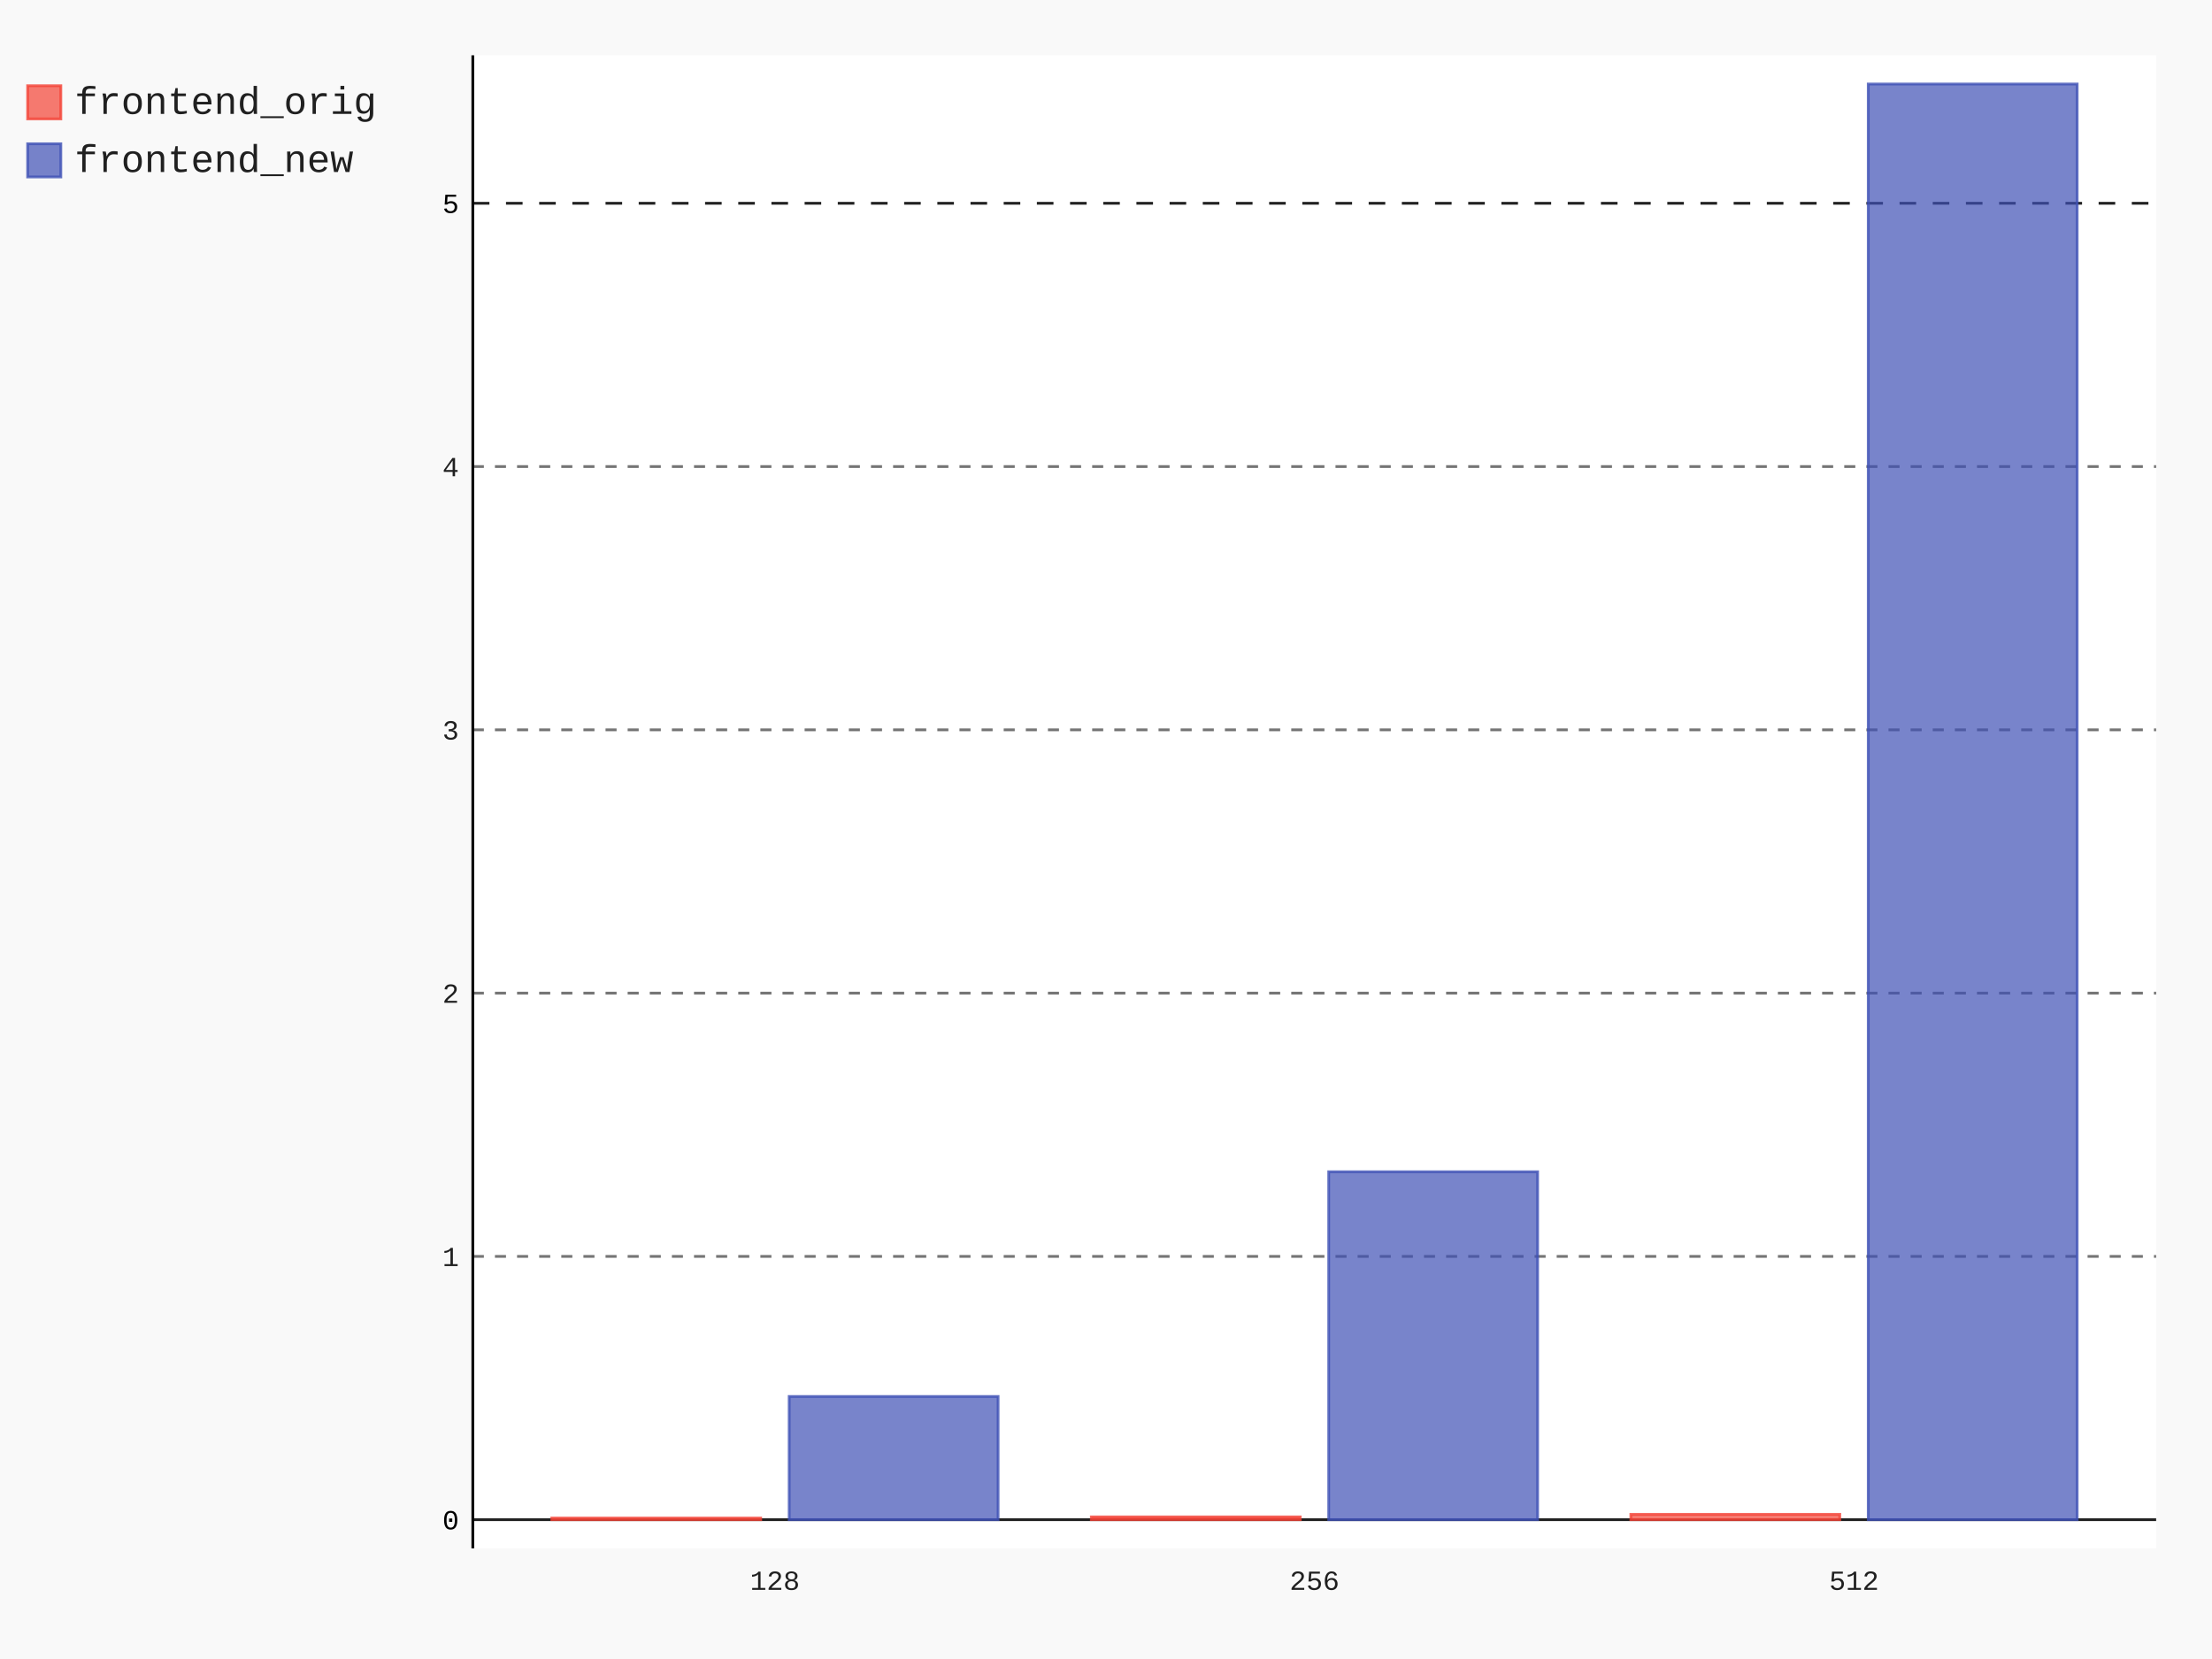
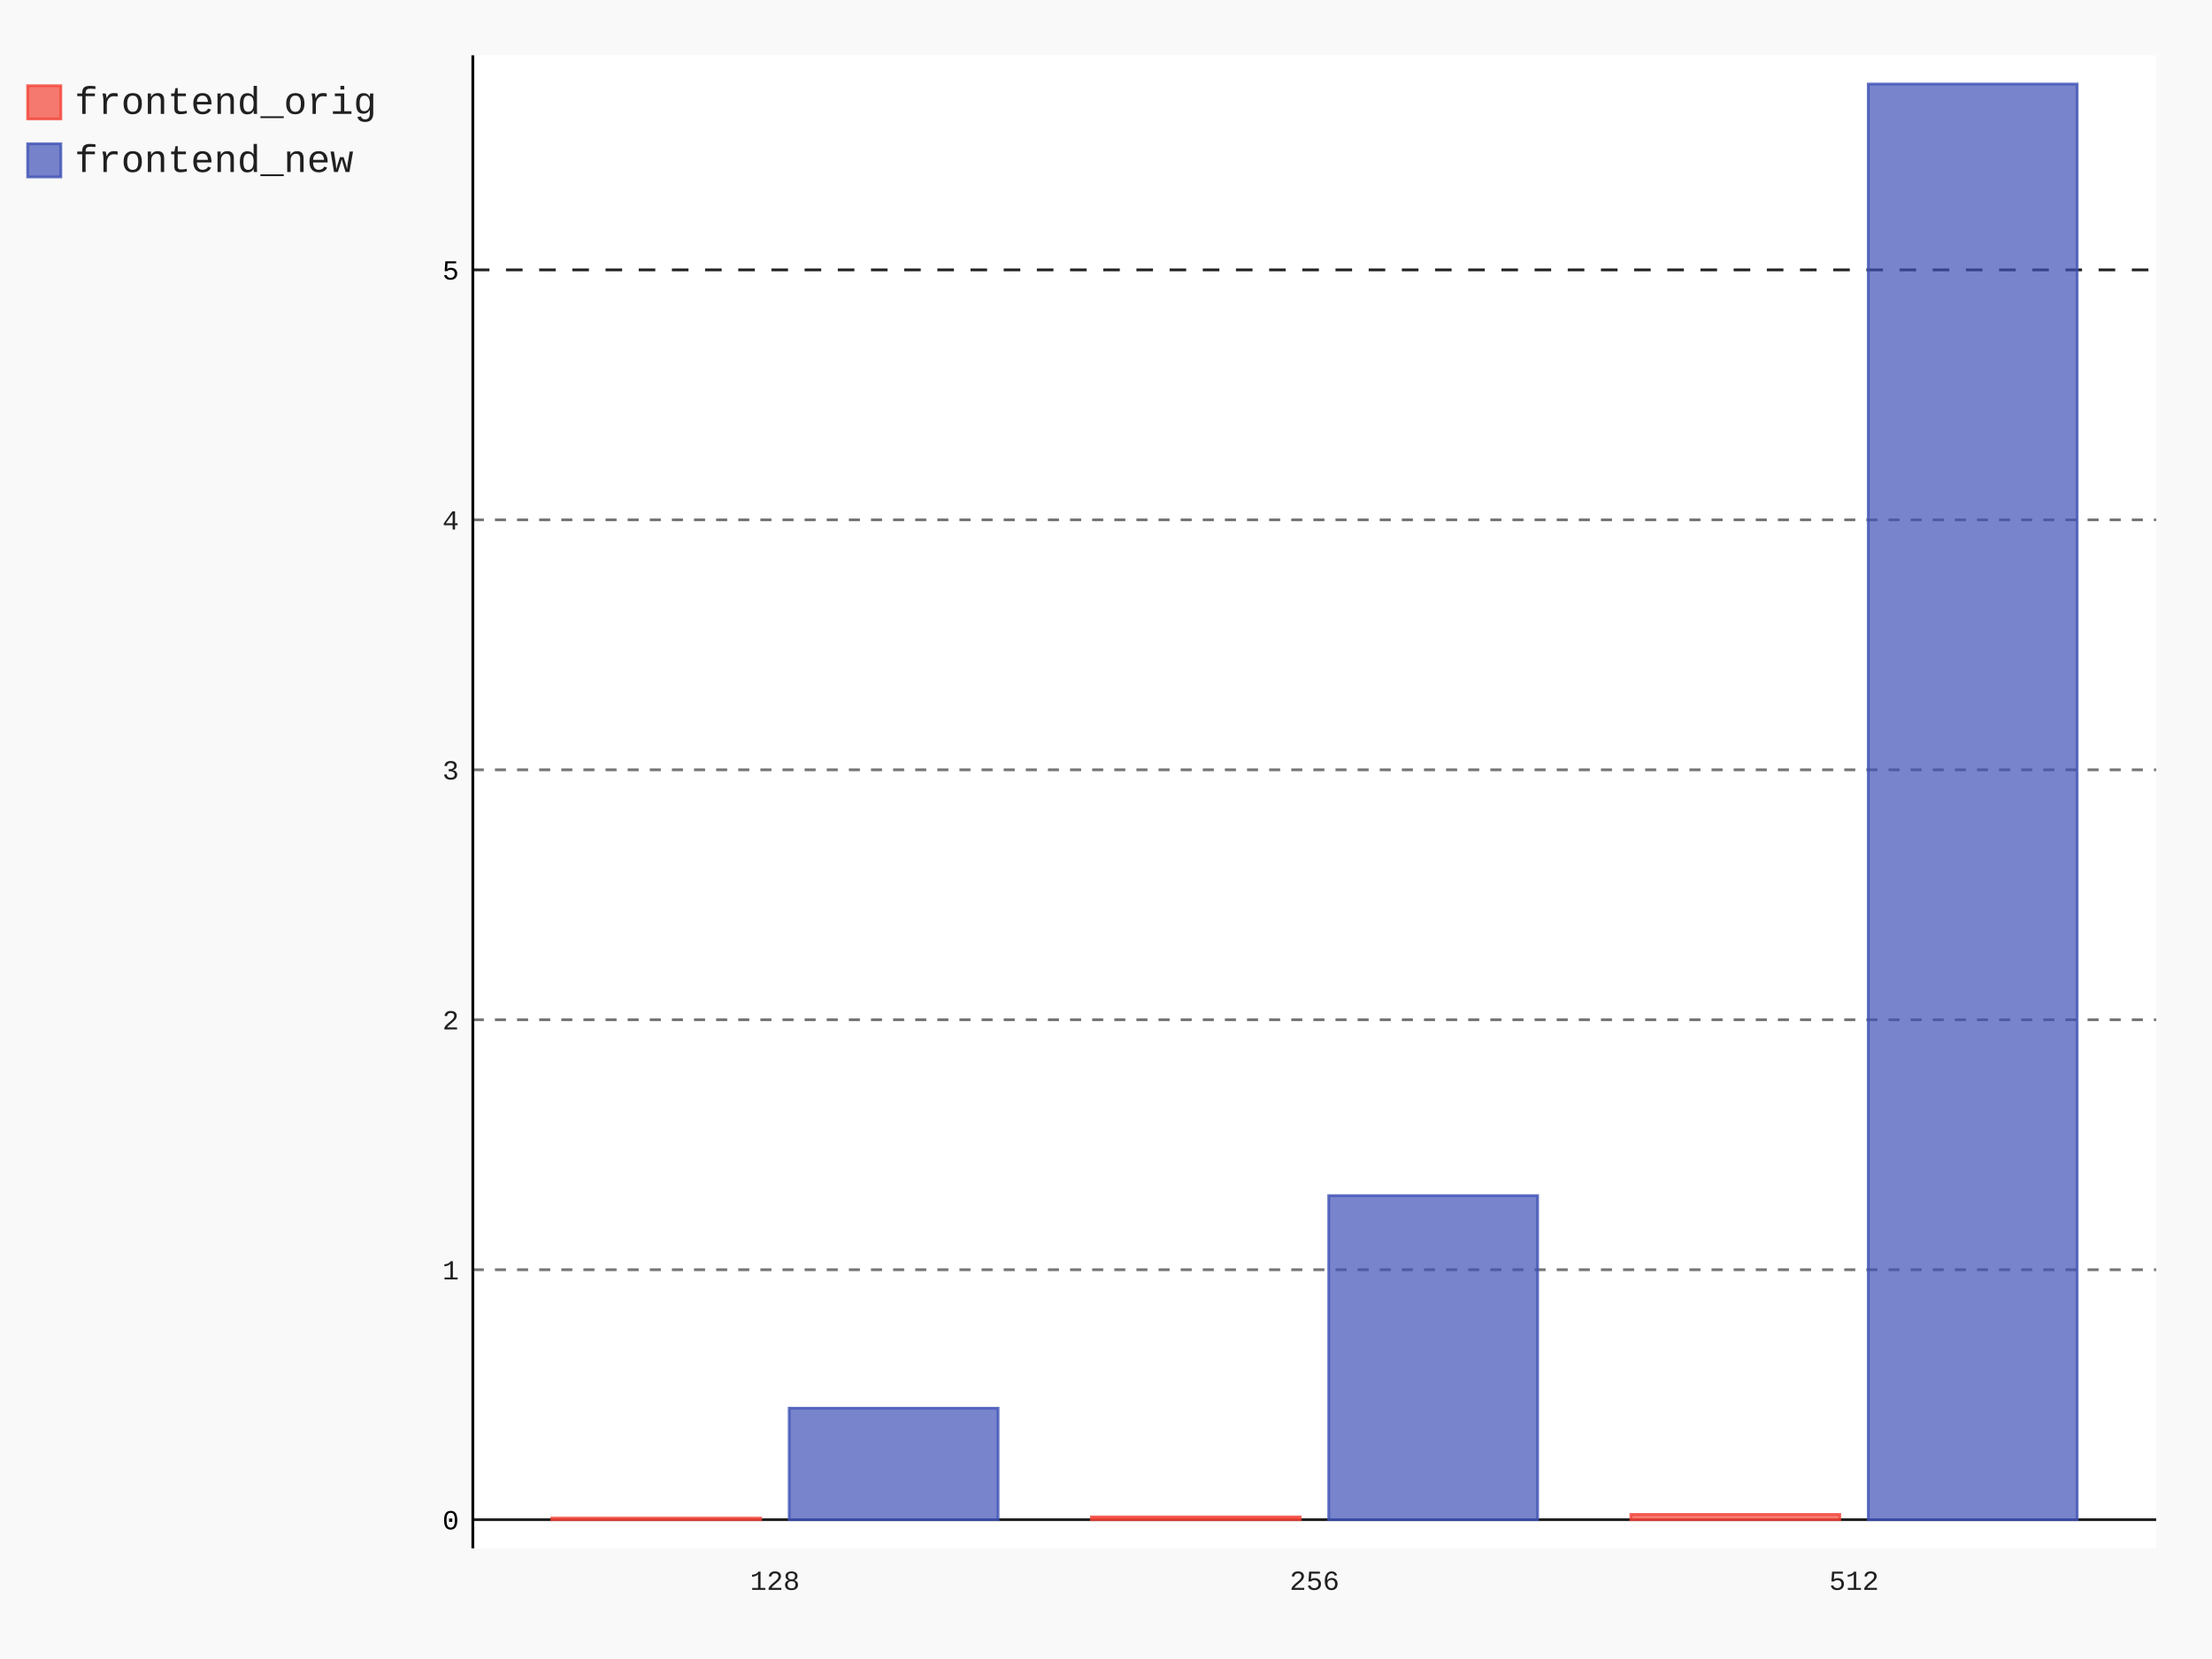
- <svg xmlns="http://www.w3.org/2000/svg" id="chart-b84afabf-52a7-40bc-8c02-ac4cc936ef12" class="pygal-chart" viewBox="0 0 800 600">
+ <svg xmlns="http://www.w3.org/2000/svg" id="chart-4db7bcdb-f0ef-4508-9b83-d6a63d598b50" class="pygal-chart" viewBox="0 0 800 600">
  <defs>
-     <style type="text/css">#chart-b84afabf-52a7-40bc-8c02-ac4cc936ef12{-webkit-user-select:none;-webkit-font-smoothing:antialiased;font-family:Consolas,"Liberation Mono",Menlo,Courier,monospace}#chart-b84afabf-52a7-40bc-8c02-ac4cc936ef12 .title{font-family:Consolas,"Liberation Mono",Menlo,Courier,monospace;font-size:16px}#chart-b84afabf-52a7-40bc-8c02-ac4cc936ef12 .legends .legend text{font-family:Consolas,"Liberation Mono",Menlo,Courier,monospace;font-size:14px}#chart-b84afabf-52a7-40bc-8c02-ac4cc936ef12 .axis text{font-family:Consolas,"Liberation Mono",Menlo,Courier,monospace;font-size:10px}#chart-b84afabf-52a7-40bc-8c02-ac4cc936ef12 .axis text.major{font-family:Consolas,"Liberation Mono",Menlo,Courier,monospace;font-size:10px}#chart-b84afabf-52a7-40bc-8c02-ac4cc936ef12 .text-overlay text.value{font-family:Consolas,"Liberation Mono",Menlo,Courier,monospace;font-size:16px}#chart-b84afabf-52a7-40bc-8c02-ac4cc936ef12 .text-overlay text.label{font-family:Consolas,"Liberation Mono",Menlo,Courier,monospace;font-size:10px}#chart-b84afabf-52a7-40bc-8c02-ac4cc936ef12 .tooltip{font-family:Consolas,"Liberation Mono",Menlo,Courier,monospace;font-size:14px}#chart-b84afabf-52a7-40bc-8c02-ac4cc936ef12 text.no_data{font-family:Consolas,"Liberation Mono",Menlo,Courier,monospace;font-size:64px}
- #chart-b84afabf-52a7-40bc-8c02-ac4cc936ef12{background-color:rgba(249,249,249,1)}#chart-b84afabf-52a7-40bc-8c02-ac4cc936ef12 path,#chart-b84afabf-52a7-40bc-8c02-ac4cc936ef12 line,#chart-b84afabf-52a7-40bc-8c02-ac4cc936ef12 rect,#chart-b84afabf-52a7-40bc-8c02-ac4cc936ef12 circle{-webkit-transition:150ms;-moz-transition:150ms;transition:150ms}#chart-b84afabf-52a7-40bc-8c02-ac4cc936ef12 .graph &gt; .background{fill:rgba(249,249,249,1)}#chart-b84afabf-52a7-40bc-8c02-ac4cc936ef12 .plot &gt; .background{fill:rgba(255,255,255,1)}#chart-b84afabf-52a7-40bc-8c02-ac4cc936ef12 .graph{fill:rgba(0,0,0,.87)}#chart-b84afabf-52a7-40bc-8c02-ac4cc936ef12 text.no_data{fill:rgba(0,0,0,1)}#chart-b84afabf-52a7-40bc-8c02-ac4cc936ef12 .title{fill:rgba(0,0,0,1)}#chart-b84afabf-52a7-40bc-8c02-ac4cc936ef12 .legends .legend text{fill:rgba(0,0,0,.87)}#chart-b84afabf-52a7-40bc-8c02-ac4cc936ef12 .legends .legend:hover text{fill:rgba(0,0,0,1)}#chart-b84afabf-52a7-40bc-8c02-ac4cc936ef12 .axis .line{stroke:rgba(0,0,0,1)}#chart-b84afabf-52a7-40bc-8c02-ac4cc936ef12 .axis .guide.line{stroke:rgba(0,0,0,.54)}#chart-b84afabf-52a7-40bc-8c02-ac4cc936ef12 .axis .major.line{stroke:rgba(0,0,0,.87)}#chart-b84afabf-52a7-40bc-8c02-ac4cc936ef12 .axis text.major{fill:rgba(0,0,0,1)}#chart-b84afabf-52a7-40bc-8c02-ac4cc936ef12 .axis.y .guides:hover .guide.line,#chart-b84afabf-52a7-40bc-8c02-ac4cc936ef12 .line-graph .axis.x .guides:hover .guide.line,#chart-b84afabf-52a7-40bc-8c02-ac4cc936ef12 .stackedline-graph .axis.x .guides:hover .guide.line,#chart-b84afabf-52a7-40bc-8c02-ac4cc936ef12 .xy-graph .axis.x .guides:hover .guide.line{stroke:rgba(0,0,0,1)}#chart-b84afabf-52a7-40bc-8c02-ac4cc936ef12 .axis .guides:hover text{fill:rgba(0,0,0,1)}#chart-b84afabf-52a7-40bc-8c02-ac4cc936ef12 .reactive{fill-opacity:.7;stroke-opacity:.8}#chart-b84afabf-52a7-40bc-8c02-ac4cc936ef12 .ci{stroke:rgba(0,0,0,.87)}#chart-b84afabf-52a7-40bc-8c02-ac4cc936ef12 .reactive.active,#chart-b84afabf-52a7-40bc-8c02-ac4cc936ef12 .active .reactive{fill-opacity:.8;stroke-opacity:.9;stroke-width:4}#chart-b84afabf-52a7-40bc-8c02-ac4cc936ef12 .ci .reactive.active{stroke-width:1.5}#chart-b84afabf-52a7-40bc-8c02-ac4cc936ef12 .series text{fill:rgba(0,0,0,1)}#chart-b84afabf-52a7-40bc-8c02-ac4cc936ef12 .tooltip rect{fill:rgba(255,255,255,1);stroke:rgba(0,0,0,1);-webkit-transition:opacity 150ms;-moz-transition:opacity 150ms;transition:opacity 150ms}#chart-b84afabf-52a7-40bc-8c02-ac4cc936ef12 .tooltip .label{fill:rgba(0,0,0,.87)}#chart-b84afabf-52a7-40bc-8c02-ac4cc936ef12 .tooltip .label{fill:rgba(0,0,0,.87)}#chart-b84afabf-52a7-40bc-8c02-ac4cc936ef12 .tooltip .legend{font-size:.8em;fill:rgba(0,0,0,.54)}#chart-b84afabf-52a7-40bc-8c02-ac4cc936ef12 .tooltip .x_label{font-size:.6em;fill:rgba(0,0,0,1)}#chart-b84afabf-52a7-40bc-8c02-ac4cc936ef12 .tooltip .xlink{font-size:.5em;text-decoration:underline}#chart-b84afabf-52a7-40bc-8c02-ac4cc936ef12 .tooltip .value{font-size:1.5em}#chart-b84afabf-52a7-40bc-8c02-ac4cc936ef12 .bound{font-size:.5em}#chart-b84afabf-52a7-40bc-8c02-ac4cc936ef12 .max-value{font-size:.75em;fill:rgba(0,0,0,.54)}#chart-b84afabf-52a7-40bc-8c02-ac4cc936ef12 .map-element{fill:rgba(255,255,255,1);stroke:rgba(0,0,0,.54) !important}#chart-b84afabf-52a7-40bc-8c02-ac4cc936ef12 .map-element .reactive{fill-opacity:inherit;stroke-opacity:inherit}#chart-b84afabf-52a7-40bc-8c02-ac4cc936ef12 .color-0,#chart-b84afabf-52a7-40bc-8c02-ac4cc936ef12 .color-0 a:visited{stroke:#F44336;fill:#F44336}#chart-b84afabf-52a7-40bc-8c02-ac4cc936ef12 .color-1,#chart-b84afabf-52a7-40bc-8c02-ac4cc936ef12 .color-1 a:visited{stroke:#3F51B5;fill:#3F51B5}#chart-b84afabf-52a7-40bc-8c02-ac4cc936ef12 .text-overlay .color-0 text{fill:black}#chart-b84afabf-52a7-40bc-8c02-ac4cc936ef12 .text-overlay .color-1 text{fill:black}
- #chart-b84afabf-52a7-40bc-8c02-ac4cc936ef12 text.no_data{text-anchor:middle}#chart-b84afabf-52a7-40bc-8c02-ac4cc936ef12 .guide.line{fill:none}#chart-b84afabf-52a7-40bc-8c02-ac4cc936ef12 .centered{text-anchor:middle}#chart-b84afabf-52a7-40bc-8c02-ac4cc936ef12 .title{text-anchor:middle}#chart-b84afabf-52a7-40bc-8c02-ac4cc936ef12 .legends .legend text{fill-opacity:1}#chart-b84afabf-52a7-40bc-8c02-ac4cc936ef12 .axis.x text{text-anchor:middle}#chart-b84afabf-52a7-40bc-8c02-ac4cc936ef12 .axis.x:not(.web) text[transform]{text-anchor:start}#chart-b84afabf-52a7-40bc-8c02-ac4cc936ef12 .axis.x:not(.web) text[transform].backwards{text-anchor:end}#chart-b84afabf-52a7-40bc-8c02-ac4cc936ef12 .axis.y text{text-anchor:end}#chart-b84afabf-52a7-40bc-8c02-ac4cc936ef12 .axis.y text[transform].backwards{text-anchor:start}#chart-b84afabf-52a7-40bc-8c02-ac4cc936ef12 .axis.y2 text{text-anchor:start}#chart-b84afabf-52a7-40bc-8c02-ac4cc936ef12 .axis.y2 text[transform].backwards{text-anchor:end}#chart-b84afabf-52a7-40bc-8c02-ac4cc936ef12 .axis .guide.line{stroke-dasharray:4,4}#chart-b84afabf-52a7-40bc-8c02-ac4cc936ef12 .axis .major.guide.line{stroke-dasharray:6,6}#chart-b84afabf-52a7-40bc-8c02-ac4cc936ef12 .horizontal .axis.y .guide.line,#chart-b84afabf-52a7-40bc-8c02-ac4cc936ef12 .horizontal .axis.y2 .guide.line,#chart-b84afabf-52a7-40bc-8c02-ac4cc936ef12 .vertical .axis.x .guide.line{opacity:0}#chart-b84afabf-52a7-40bc-8c02-ac4cc936ef12 .horizontal .axis.always_show .guide.line,#chart-b84afabf-52a7-40bc-8c02-ac4cc936ef12 .vertical .axis.always_show .guide.line{opacity:1 !important}#chart-b84afabf-52a7-40bc-8c02-ac4cc936ef12 .axis.y .guides:hover .guide.line,#chart-b84afabf-52a7-40bc-8c02-ac4cc936ef12 .axis.y2 .guides:hover .guide.line,#chart-b84afabf-52a7-40bc-8c02-ac4cc936ef12 .axis.x .guides:hover .guide.line{opacity:1}#chart-b84afabf-52a7-40bc-8c02-ac4cc936ef12 .axis .guides:hover text{opacity:1}#chart-b84afabf-52a7-40bc-8c02-ac4cc936ef12 .nofill{fill:none}#chart-b84afabf-52a7-40bc-8c02-ac4cc936ef12 .subtle-fill{fill-opacity:.2}#chart-b84afabf-52a7-40bc-8c02-ac4cc936ef12 .dot{stroke-width:1px;fill-opacity:1}#chart-b84afabf-52a7-40bc-8c02-ac4cc936ef12 .dot.active{stroke-width:5px}#chart-b84afabf-52a7-40bc-8c02-ac4cc936ef12 .dot.negative{fill:transparent}#chart-b84afabf-52a7-40bc-8c02-ac4cc936ef12 text,#chart-b84afabf-52a7-40bc-8c02-ac4cc936ef12 tspan{stroke:none !important}#chart-b84afabf-52a7-40bc-8c02-ac4cc936ef12 .series text.active{opacity:1}#chart-b84afabf-52a7-40bc-8c02-ac4cc936ef12 .tooltip rect{fill-opacity:.95;stroke-width:.5}#chart-b84afabf-52a7-40bc-8c02-ac4cc936ef12 .tooltip text{fill-opacity:1}#chart-b84afabf-52a7-40bc-8c02-ac4cc936ef12 .showable{visibility:hidden}#chart-b84afabf-52a7-40bc-8c02-ac4cc936ef12 .showable.shown{visibility:visible}#chart-b84afabf-52a7-40bc-8c02-ac4cc936ef12 .gauge-background{fill:rgba(229,229,229,1);stroke:none}#chart-b84afabf-52a7-40bc-8c02-ac4cc936ef12 .bg-lines{stroke:rgba(249,249,249,1);stroke-width:2px}</style>
+     <style type="text/css">#chart-4db7bcdb-f0ef-4508-9b83-d6a63d598b50{-webkit-user-select:none;-webkit-font-smoothing:antialiased;font-family:Consolas,"Liberation Mono",Menlo,Courier,monospace}#chart-4db7bcdb-f0ef-4508-9b83-d6a63d598b50 .title{font-family:Consolas,"Liberation Mono",Menlo,Courier,monospace;font-size:16px}#chart-4db7bcdb-f0ef-4508-9b83-d6a63d598b50 .legends .legend text{font-family:Consolas,"Liberation Mono",Menlo,Courier,monospace;font-size:14px}#chart-4db7bcdb-f0ef-4508-9b83-d6a63d598b50 .axis text{font-family:Consolas,"Liberation Mono",Menlo,Courier,monospace;font-size:10px}#chart-4db7bcdb-f0ef-4508-9b83-d6a63d598b50 .axis text.major{font-family:Consolas,"Liberation Mono",Menlo,Courier,monospace;font-size:10px}#chart-4db7bcdb-f0ef-4508-9b83-d6a63d598b50 .text-overlay text.value{font-family:Consolas,"Liberation Mono",Menlo,Courier,monospace;font-size:16px}#chart-4db7bcdb-f0ef-4508-9b83-d6a63d598b50 .text-overlay text.label{font-family:Consolas,"Liberation Mono",Menlo,Courier,monospace;font-size:10px}#chart-4db7bcdb-f0ef-4508-9b83-d6a63d598b50 .tooltip{font-family:Consolas,"Liberation Mono",Menlo,Courier,monospace;font-size:14px}#chart-4db7bcdb-f0ef-4508-9b83-d6a63d598b50 text.no_data{font-family:Consolas,"Liberation Mono",Menlo,Courier,monospace;font-size:64px}
+ #chart-4db7bcdb-f0ef-4508-9b83-d6a63d598b50{background-color:rgba(249,249,249,1)}#chart-4db7bcdb-f0ef-4508-9b83-d6a63d598b50 path,#chart-4db7bcdb-f0ef-4508-9b83-d6a63d598b50 line,#chart-4db7bcdb-f0ef-4508-9b83-d6a63d598b50 rect,#chart-4db7bcdb-f0ef-4508-9b83-d6a63d598b50 circle{-webkit-transition:150ms;-moz-transition:150ms;transition:150ms}#chart-4db7bcdb-f0ef-4508-9b83-d6a63d598b50 .graph &gt; .background{fill:rgba(249,249,249,1)}#chart-4db7bcdb-f0ef-4508-9b83-d6a63d598b50 .plot &gt; .background{fill:rgba(255,255,255,1)}#chart-4db7bcdb-f0ef-4508-9b83-d6a63d598b50 .graph{fill:rgba(0,0,0,.87)}#chart-4db7bcdb-f0ef-4508-9b83-d6a63d598b50 text.no_data{fill:rgba(0,0,0,1)}#chart-4db7bcdb-f0ef-4508-9b83-d6a63d598b50 .title{fill:rgba(0,0,0,1)}#chart-4db7bcdb-f0ef-4508-9b83-d6a63d598b50 .legends .legend text{fill:rgba(0,0,0,.87)}#chart-4db7bcdb-f0ef-4508-9b83-d6a63d598b50 .legends .legend:hover text{fill:rgba(0,0,0,1)}#chart-4db7bcdb-f0ef-4508-9b83-d6a63d598b50 .axis .line{stroke:rgba(0,0,0,1)}#chart-4db7bcdb-f0ef-4508-9b83-d6a63d598b50 .axis .guide.line{stroke:rgba(0,0,0,.54)}#chart-4db7bcdb-f0ef-4508-9b83-d6a63d598b50 .axis .major.line{stroke:rgba(0,0,0,.87)}#chart-4db7bcdb-f0ef-4508-9b83-d6a63d598b50 .axis text.major{fill:rgba(0,0,0,1)}#chart-4db7bcdb-f0ef-4508-9b83-d6a63d598b50 .axis.y .guides:hover .guide.line,#chart-4db7bcdb-f0ef-4508-9b83-d6a63d598b50 .line-graph .axis.x .guides:hover .guide.line,#chart-4db7bcdb-f0ef-4508-9b83-d6a63d598b50 .stackedline-graph .axis.x .guides:hover .guide.line,#chart-4db7bcdb-f0ef-4508-9b83-d6a63d598b50 .xy-graph .axis.x .guides:hover .guide.line{stroke:rgba(0,0,0,1)}#chart-4db7bcdb-f0ef-4508-9b83-d6a63d598b50 .axis .guides:hover text{fill:rgba(0,0,0,1)}#chart-4db7bcdb-f0ef-4508-9b83-d6a63d598b50 .reactive{fill-opacity:.7;stroke-opacity:.8}#chart-4db7bcdb-f0ef-4508-9b83-d6a63d598b50 .ci{stroke:rgba(0,0,0,.87)}#chart-4db7bcdb-f0ef-4508-9b83-d6a63d598b50 .reactive.active,#chart-4db7bcdb-f0ef-4508-9b83-d6a63d598b50 .active .reactive{fill-opacity:.8;stroke-opacity:.9;stroke-width:4}#chart-4db7bcdb-f0ef-4508-9b83-d6a63d598b50 .ci .reactive.active{stroke-width:1.5}#chart-4db7bcdb-f0ef-4508-9b83-d6a63d598b50 .series text{fill:rgba(0,0,0,1)}#chart-4db7bcdb-f0ef-4508-9b83-d6a63d598b50 .tooltip rect{fill:rgba(255,255,255,1);stroke:rgba(0,0,0,1);-webkit-transition:opacity 150ms;-moz-transition:opacity 150ms;transition:opacity 150ms}#chart-4db7bcdb-f0ef-4508-9b83-d6a63d598b50 .tooltip .label{fill:rgba(0,0,0,.87)}#chart-4db7bcdb-f0ef-4508-9b83-d6a63d598b50 .tooltip .label{fill:rgba(0,0,0,.87)}#chart-4db7bcdb-f0ef-4508-9b83-d6a63d598b50 .tooltip .legend{font-size:.8em;fill:rgba(0,0,0,.54)}#chart-4db7bcdb-f0ef-4508-9b83-d6a63d598b50 .tooltip .x_label{font-size:.6em;fill:rgba(0,0,0,1)}#chart-4db7bcdb-f0ef-4508-9b83-d6a63d598b50 .tooltip .xlink{font-size:.5em;text-decoration:underline}#chart-4db7bcdb-f0ef-4508-9b83-d6a63d598b50 .tooltip .value{font-size:1.5em}#chart-4db7bcdb-f0ef-4508-9b83-d6a63d598b50 .bound{font-size:.5em}#chart-4db7bcdb-f0ef-4508-9b83-d6a63d598b50 .max-value{font-size:.75em;fill:rgba(0,0,0,.54)}#chart-4db7bcdb-f0ef-4508-9b83-d6a63d598b50 .map-element{fill:rgba(255,255,255,1);stroke:rgba(0,0,0,.54) !important}#chart-4db7bcdb-f0ef-4508-9b83-d6a63d598b50 .map-element .reactive{fill-opacity:inherit;stroke-opacity:inherit}#chart-4db7bcdb-f0ef-4508-9b83-d6a63d598b50 .color-0,#chart-4db7bcdb-f0ef-4508-9b83-d6a63d598b50 .color-0 a:visited{stroke:#F44336;fill:#F44336}#chart-4db7bcdb-f0ef-4508-9b83-d6a63d598b50 .color-1,#chart-4db7bcdb-f0ef-4508-9b83-d6a63d598b50 .color-1 a:visited{stroke:#3F51B5;fill:#3F51B5}#chart-4db7bcdb-f0ef-4508-9b83-d6a63d598b50 .text-overlay .color-0 text{fill:black}#chart-4db7bcdb-f0ef-4508-9b83-d6a63d598b50 .text-overlay .color-1 text{fill:black}
+ #chart-4db7bcdb-f0ef-4508-9b83-d6a63d598b50 text.no_data{text-anchor:middle}#chart-4db7bcdb-f0ef-4508-9b83-d6a63d598b50 .guide.line{fill:none}#chart-4db7bcdb-f0ef-4508-9b83-d6a63d598b50 .centered{text-anchor:middle}#chart-4db7bcdb-f0ef-4508-9b83-d6a63d598b50 .title{text-anchor:middle}#chart-4db7bcdb-f0ef-4508-9b83-d6a63d598b50 .legends .legend text{fill-opacity:1}#chart-4db7bcdb-f0ef-4508-9b83-d6a63d598b50 .axis.x text{text-anchor:middle}#chart-4db7bcdb-f0ef-4508-9b83-d6a63d598b50 .axis.x:not(.web) text[transform]{text-anchor:start}#chart-4db7bcdb-f0ef-4508-9b83-d6a63d598b50 .axis.x:not(.web) text[transform].backwards{text-anchor:end}#chart-4db7bcdb-f0ef-4508-9b83-d6a63d598b50 .axis.y text{text-anchor:end}#chart-4db7bcdb-f0ef-4508-9b83-d6a63d598b50 .axis.y text[transform].backwards{text-anchor:start}#chart-4db7bcdb-f0ef-4508-9b83-d6a63d598b50 .axis.y2 text{text-anchor:start}#chart-4db7bcdb-f0ef-4508-9b83-d6a63d598b50 .axis.y2 text[transform].backwards{text-anchor:end}#chart-4db7bcdb-f0ef-4508-9b83-d6a63d598b50 .axis .guide.line{stroke-dasharray:4,4}#chart-4db7bcdb-f0ef-4508-9b83-d6a63d598b50 .axis .major.guide.line{stroke-dasharray:6,6}#chart-4db7bcdb-f0ef-4508-9b83-d6a63d598b50 .horizontal .axis.y .guide.line,#chart-4db7bcdb-f0ef-4508-9b83-d6a63d598b50 .horizontal .axis.y2 .guide.line,#chart-4db7bcdb-f0ef-4508-9b83-d6a63d598b50 .vertical .axis.x .guide.line{opacity:0}#chart-4db7bcdb-f0ef-4508-9b83-d6a63d598b50 .horizontal .axis.always_show .guide.line,#chart-4db7bcdb-f0ef-4508-9b83-d6a63d598b50 .vertical .axis.always_show .guide.line{opacity:1 !important}#chart-4db7bcdb-f0ef-4508-9b83-d6a63d598b50 .axis.y .guides:hover .guide.line,#chart-4db7bcdb-f0ef-4508-9b83-d6a63d598b50 .axis.y2 .guides:hover .guide.line,#chart-4db7bcdb-f0ef-4508-9b83-d6a63d598b50 .axis.x .guides:hover .guide.line{opacity:1}#chart-4db7bcdb-f0ef-4508-9b83-d6a63d598b50 .axis .guides:hover text{opacity:1}#chart-4db7bcdb-f0ef-4508-9b83-d6a63d598b50 .nofill{fill:none}#chart-4db7bcdb-f0ef-4508-9b83-d6a63d598b50 .subtle-fill{fill-opacity:.2}#chart-4db7bcdb-f0ef-4508-9b83-d6a63d598b50 .dot{stroke-width:1px;fill-opacity:1}#chart-4db7bcdb-f0ef-4508-9b83-d6a63d598b50 .dot.active{stroke-width:5px}#chart-4db7bcdb-f0ef-4508-9b83-d6a63d598b50 .dot.negative{fill:transparent}#chart-4db7bcdb-f0ef-4508-9b83-d6a63d598b50 text,#chart-4db7bcdb-f0ef-4508-9b83-d6a63d598b50 tspan{stroke:none !important}#chart-4db7bcdb-f0ef-4508-9b83-d6a63d598b50 .series text.active{opacity:1}#chart-4db7bcdb-f0ef-4508-9b83-d6a63d598b50 .tooltip rect{fill-opacity:.95;stroke-width:.5}#chart-4db7bcdb-f0ef-4508-9b83-d6a63d598b50 .tooltip text{fill-opacity:1}#chart-4db7bcdb-f0ef-4508-9b83-d6a63d598b50 .showable{visibility:hidden}#chart-4db7bcdb-f0ef-4508-9b83-d6a63d598b50 .showable.shown{visibility:visible}#chart-4db7bcdb-f0ef-4508-9b83-d6a63d598b50 .gauge-background{fill:rgba(229,229,229,1);stroke:none}#chart-4db7bcdb-f0ef-4508-9b83-d6a63d598b50 .bg-lines{stroke:rgba(249,249,249,1);stroke-width:2px}</style>
  </defs>
  <g class="graph bar-graph vertical">
    <rect x="0" y="0" width="800" height="600" class="background" />
    <g transform="translate(171, 20)" class="plot">
      <rect x="0" y="0" width="608.8" height="540" class="background" />
      <g class="axis y always_show">
        <g class="guides">
          <path d="M0 529.615 h608.8" class="axis major line" />
          <text x="-5" y="533.115" class="major">0</text>
        </g>
        <g class="guides">
-           <path d="M0 434.396 h608.8" class="guide line" />
-           <text x="-5" y="437.896" class="">1</text>
+           <path d="M0 439.213 h608.8" class="guide line" />
+           <text x="-5" y="442.713" class="">1</text>
        </g>
        <g class="guides">
-           <path d="M0 339.176 h608.8" class="guide line" />
-           <text x="-5" y="342.676" class="">2</text>
+           <path d="M0 348.811 h608.8" class="guide line" />
+           <text x="-5" y="352.311" class="">2</text>
        </g>
        <g class="guides">
-           <path d="M0 243.956 h608.8" class="guide line" />
-           <text x="-5" y="247.456" class="">3</text>
+           <path d="M0 258.409 h608.8" class="guide line" />
+           <text x="-5" y="261.909" class="">3</text>
        </g>
        <g class="guides">
-           <path d="M0 148.736 h608.8" class="guide line" />
-           <text x="-5" y="152.236" class="">4</text>
+           <path d="M0 168.008 h608.8" class="guide line" />
+           <text x="-5" y="171.508" class="">4</text>
        </g>
        <g class="guides">
-           <path d="M0 53.517 h608.8" class="major guide line" />
-           <text x="-5" y="57.017" class="major">5</text>
+           <path d="M0 77.606 h608.8" class="major guide line" />
+           <text x="-5" y="81.106" class="major">5</text>
        </g>
      </g>
      <g class="axis x">
        <path d="M0 0 v540" class="line" />
        <g class="guides">
          <path d="M109.272 0 v540" class="guide line" />
          <text x="109.272" y="555.0" class="">128</text>
        </g>
        <g class="guides">
          <path d="M304.4 0 v540" class="guide line" />
          <text x="304.4" y="555.0" class="">256</text>
        </g>
        <g class="guides">
          <path d="M499.528 0 v540" class="guide line" />
          <text x="499.528" y="555.0" class="">512</text>
        </g>
      </g>
      <g class="series serie-0 color-0">
        <g class="bars">
          <g class="bar">
-             <rect x="28.567" y="529.021" rx="0" ry="0" width="75.554" height="0.595" class="rect reactive tooltip-trigger" />
+             <rect x="28.567" y="529.036" rx="0" ry="0" width="75.554" height="0.579" class="rect reactive tooltip-trigger" />
          </g>
          <g class="bar">
-             <rect x="223.695" y="528.604" rx="0" ry="0" width="75.554" height="1.011" class="rect reactive tooltip-trigger" />
+             <rect x="223.695" y="528.613" rx="0" ry="0" width="75.554" height="1.003" class="rect reactive tooltip-trigger" />
          </g>
          <g class="bar">
-             <rect x="418.823" y="527.682" rx="0" ry="0" width="75.554" height="1.933" class="rect reactive tooltip-trigger" />
+             <rect x="418.823" y="527.696" rx="0" ry="0" width="75.554" height="1.919" class="rect reactive tooltip-trigger" />
          </g>
        </g>
      </g>
      <g class="series serie-1 color-1">
        <g class="bars">
          <g class="bar">
-             <rect x="114.423" y="485.052" rx="0" ry="0" width="75.554" height="44.563" class="rect reactive tooltip-trigger" />
+             <rect x="114.423" y="489.29" rx="0" ry="0" width="75.554" height="40.325" class="rect reactive tooltip-trigger" />
          </g>
          <g class="bar">
-             <rect x="309.551" y="403.786" rx="0" ry="0" width="75.554" height="125.829" class="rect reactive tooltip-trigger" />
+             <rect x="309.551" y="412.41" rx="0" ry="0" width="75.554" height="117.205" class="rect reactive tooltip-trigger" />
          </g>
          <g class="bar">
            <rect x="504.68" y="10.385" rx="0" ry="0" width="75.554" height="519.231" class="rect reactive tooltip-trigger" />
          </g>
        </g>
      </g>
    </g>
    <g class="titles" />
    <g transform="translate(171, 20)" class="plot overlay">
      <g class="series serie-0 color-0" />
      <g class="series serie-1 color-1" />
    </g>
    <g transform="translate(171, 20)" class="plot text-overlay">
      <g class="series serie-0 color-0" />
      <g class="series serie-1 color-1" />
    </g>
    <g transform="translate(171, 20)" class="plot tooltip-overlay">
      <g transform="translate(0 0)" style="opacity: 0" class="tooltip">
        <rect rx="0" ry="0" width="0" height="0" class="tooltip-box" />
        <g class="text" />
      </g>
    </g>
    <g transform="translate(10, 30)" class="legends">
      <g id="activate-serie-0" class="legend reactive activate-serie">
        <rect x="0.0" y="1.0" width="12" height="12" class="color-0 reactive" />
        <text x="17.0" y="11.2">frontend_orig</text>
      </g>
      <g id="activate-serie-1" class="legend reactive activate-serie">
        <rect x="0.0" y="22.0" width="12" height="12" class="color-1 reactive" />
        <text x="17.0" y="32.2">frontend_new</text>
      </g>
    </g>
    <g transform="translate(790, 30)" class="legends" />
  </g>
</svg>
